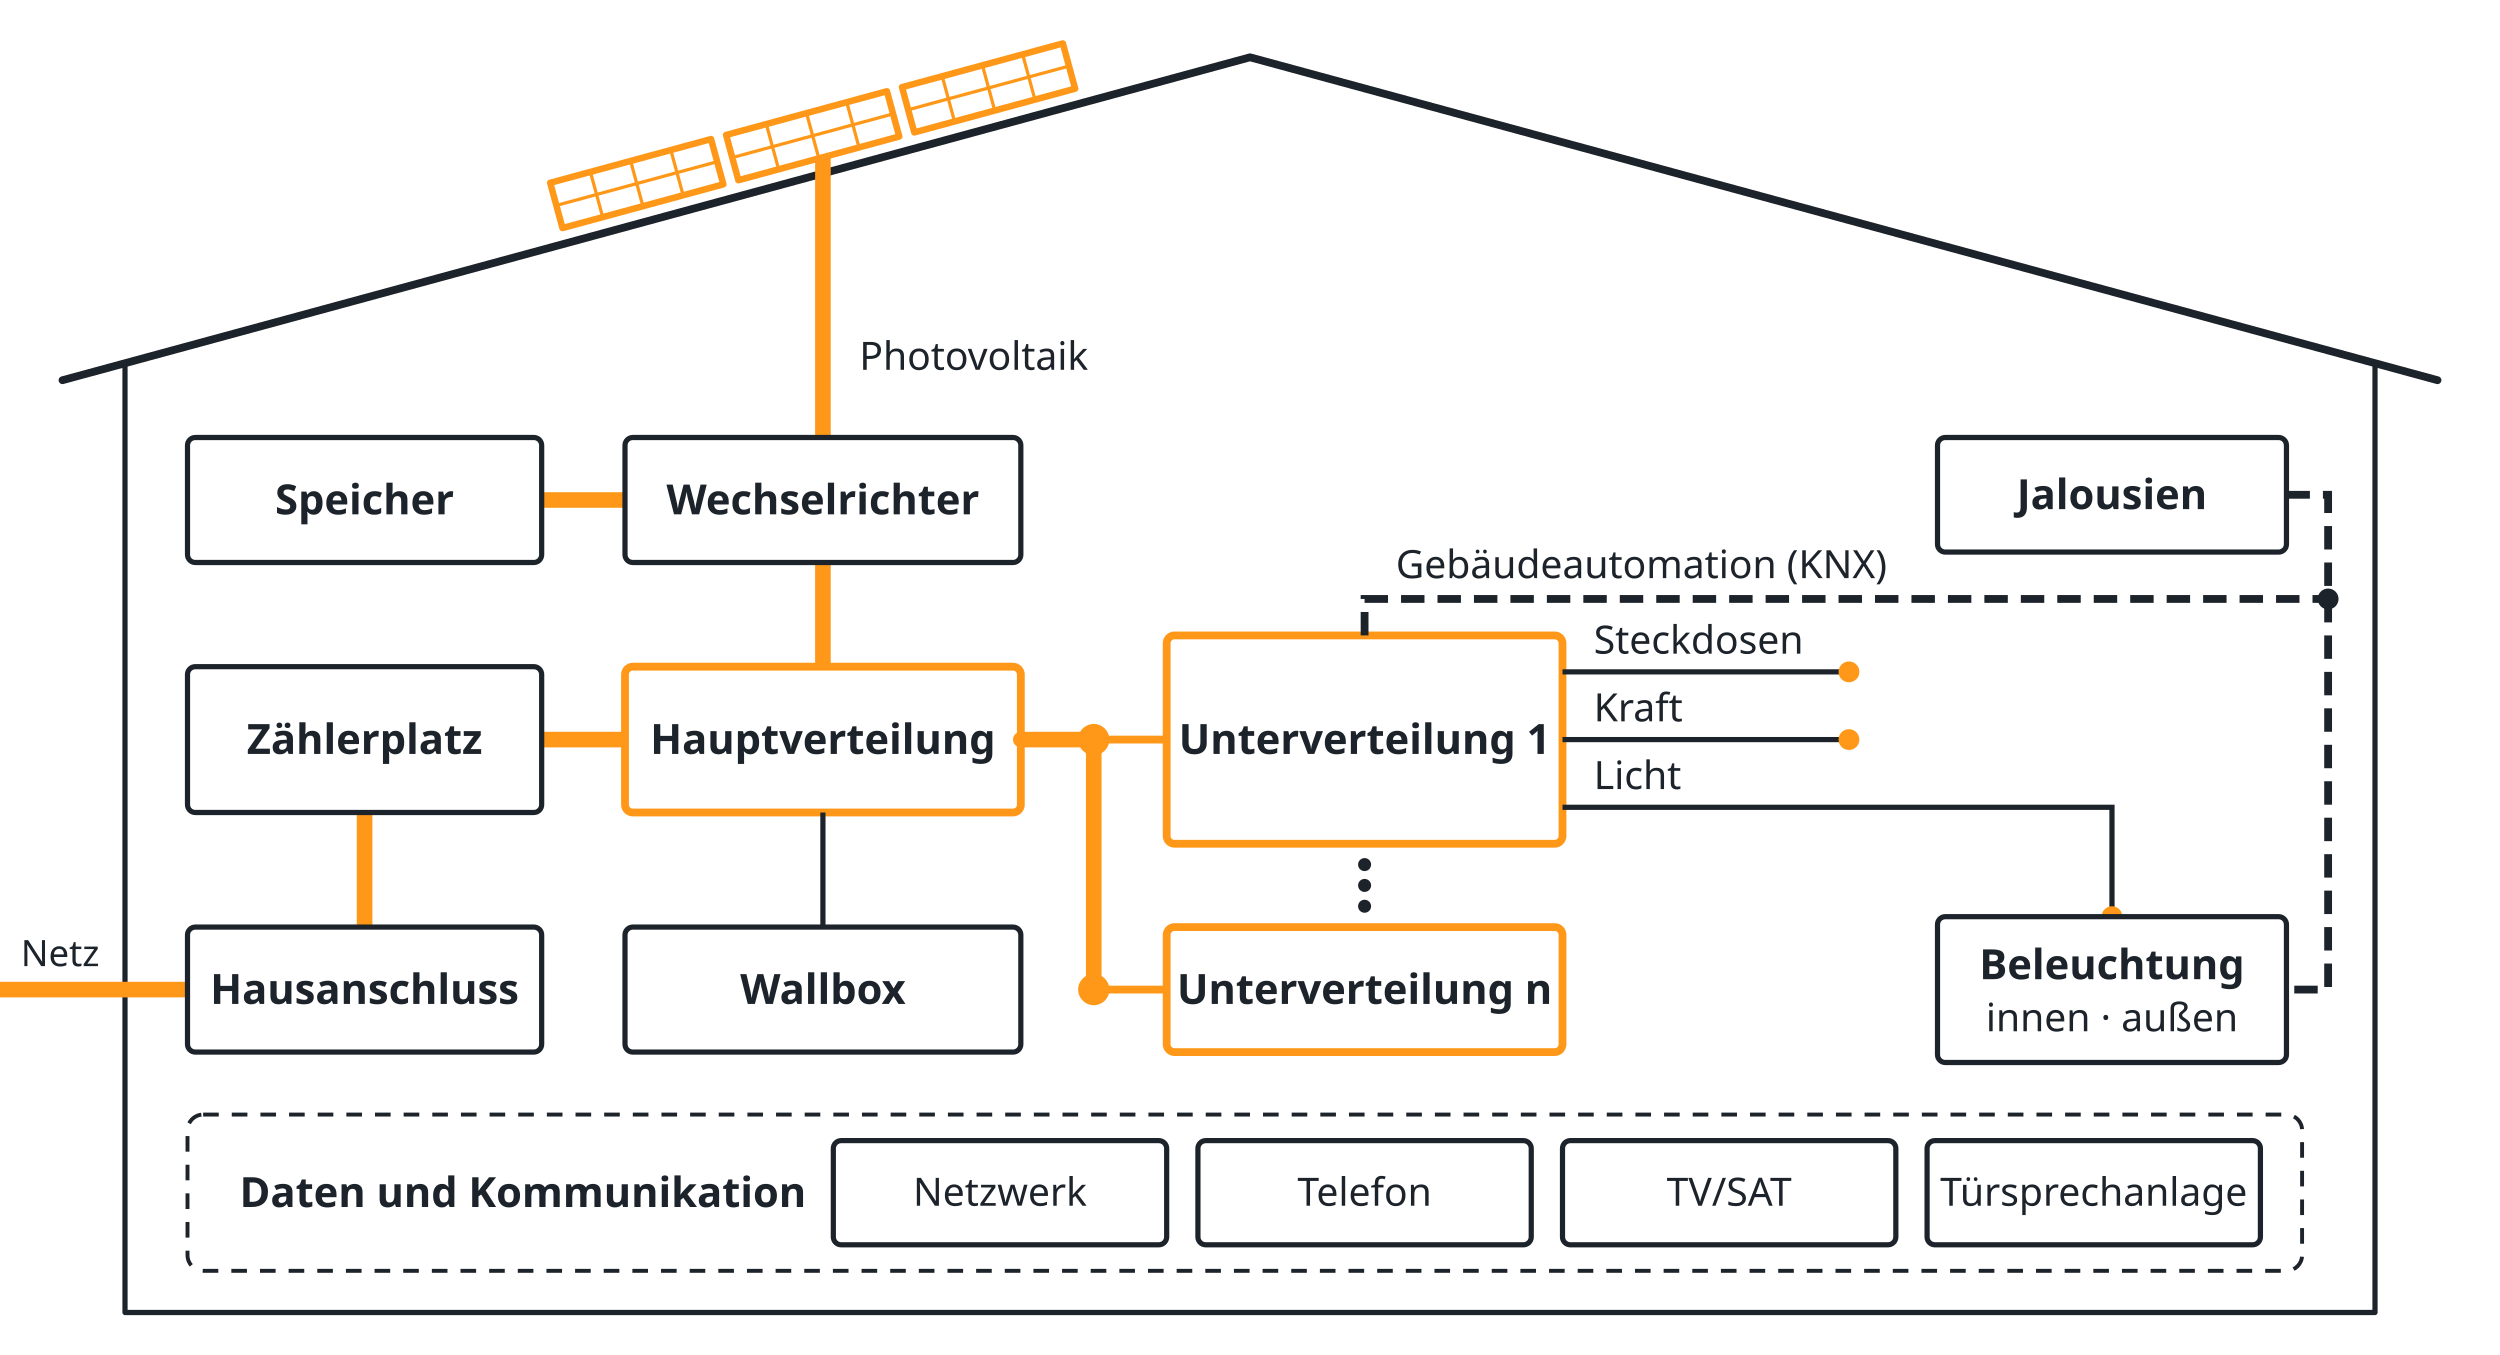
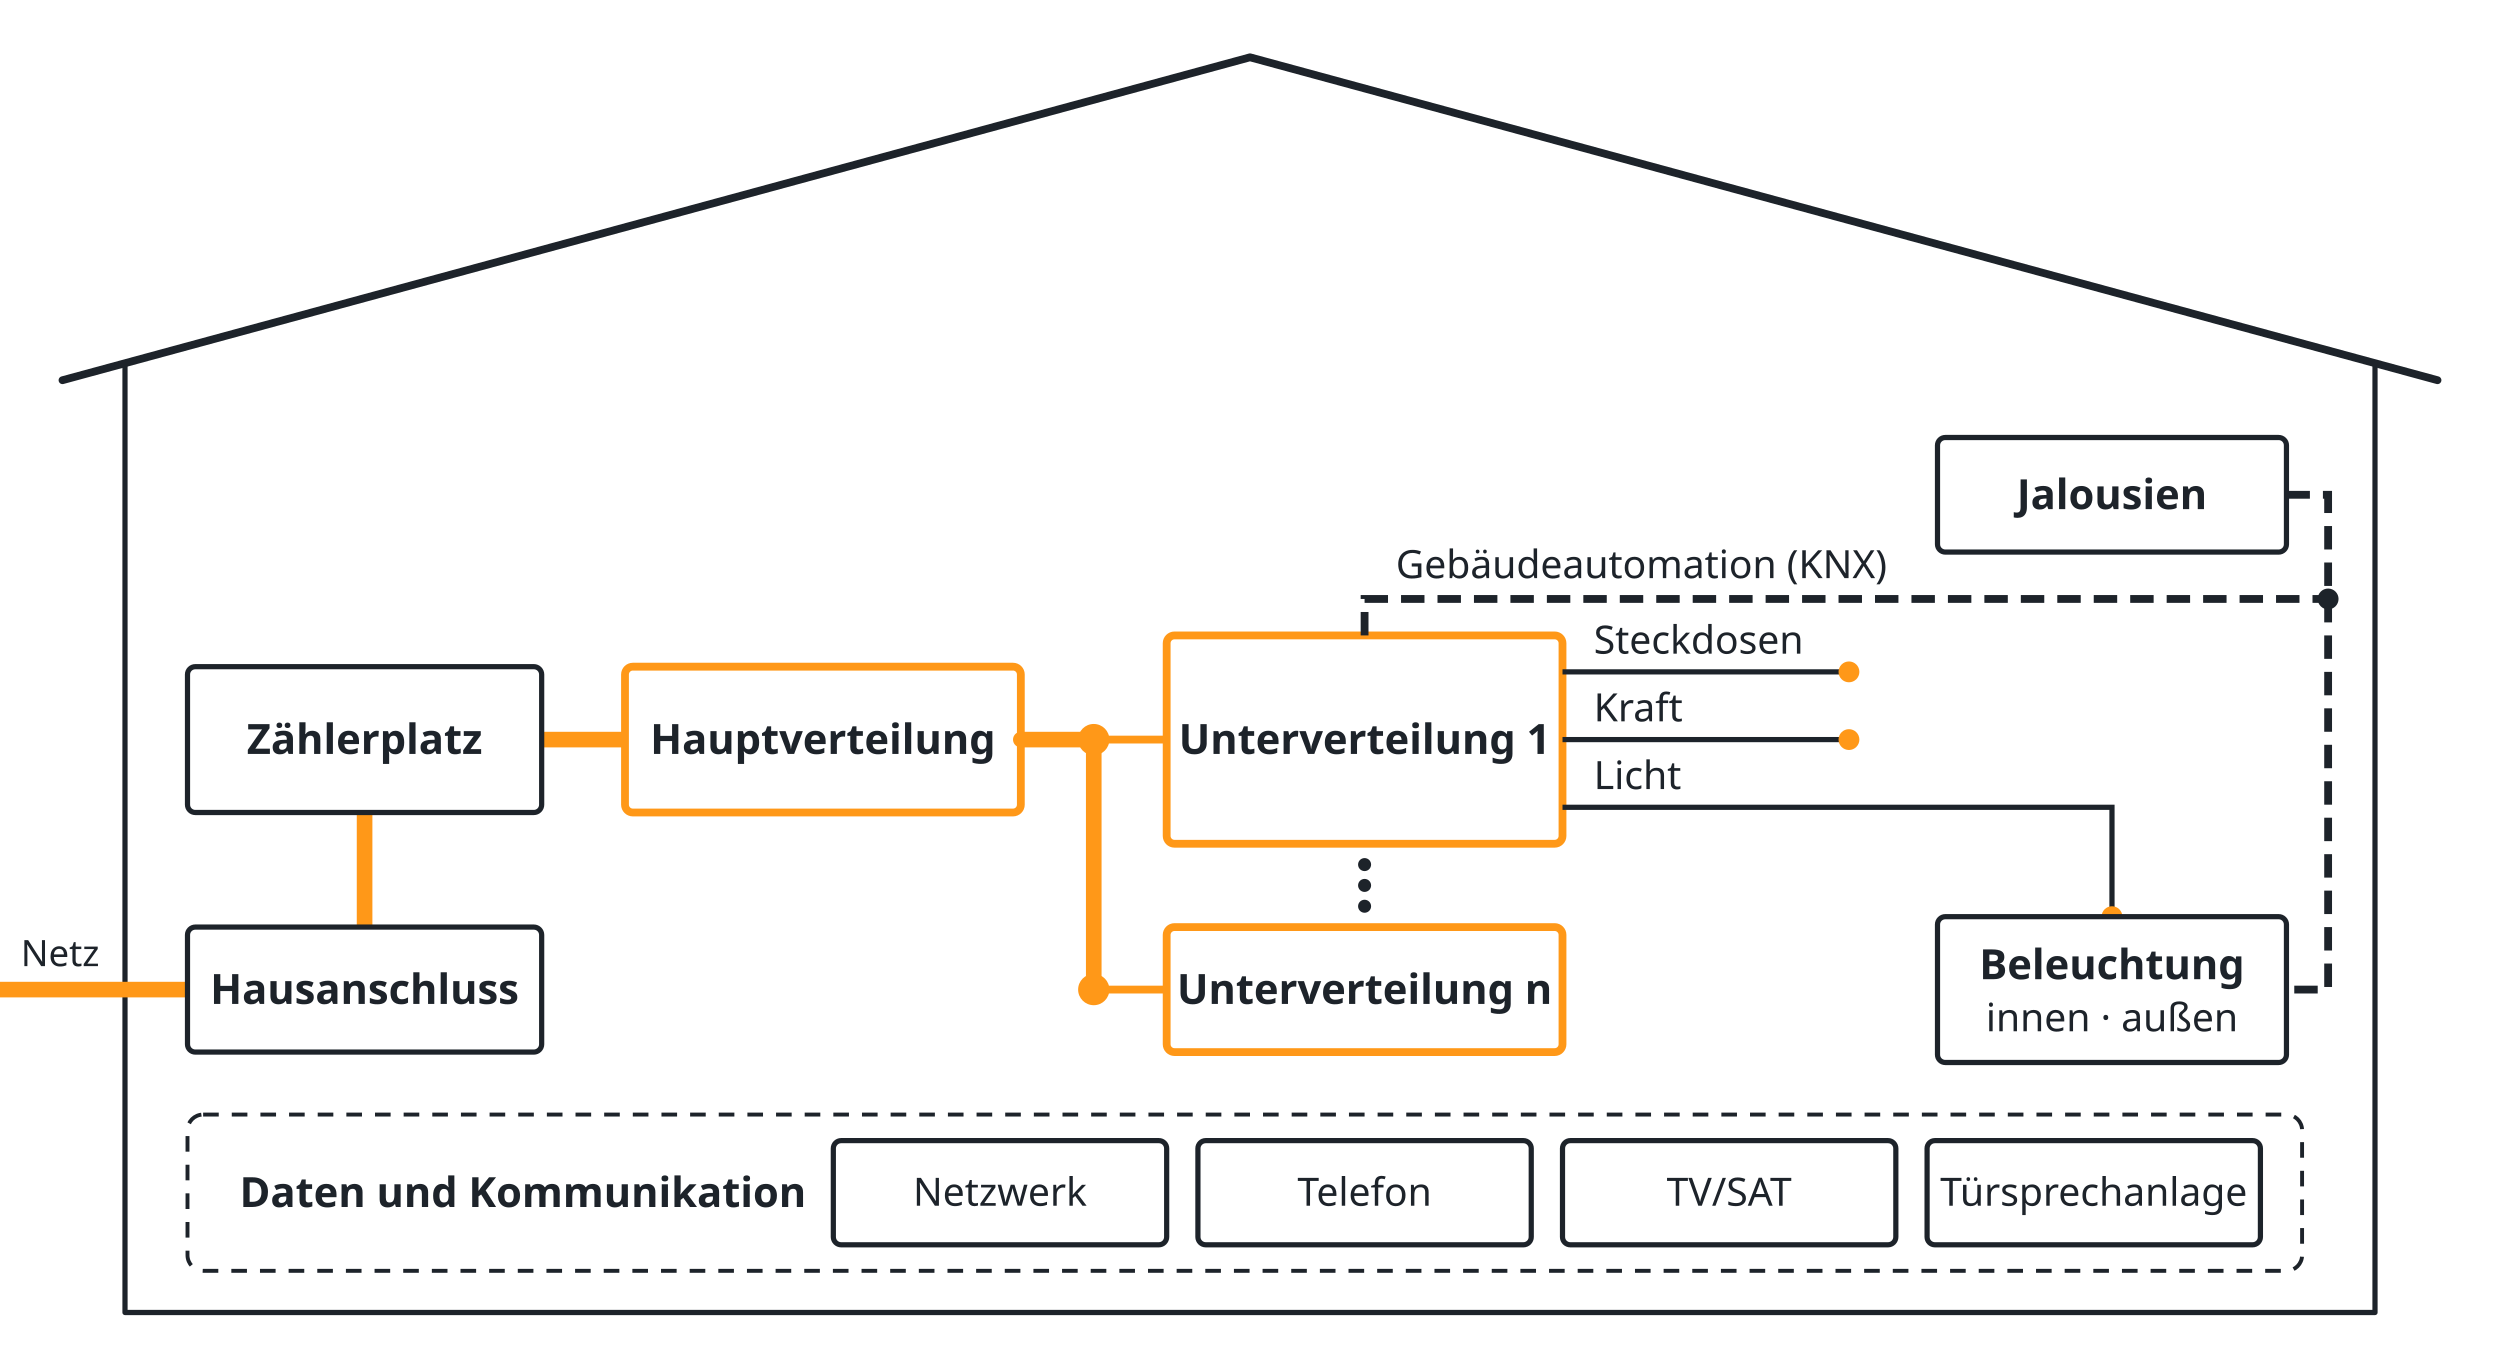
<svg xmlns="http://www.w3.org/2000/svg" class="gi-diagramm" width="960" height="520" role="img" aria-labelledby="gi-titel" aria-describedby="gi-beschreibung">
  <style>
-     /* Zwei Fassungen wie datenerfassung-system.svg: quer (960 x 520) ab 48rem Fensterbreite, darunter hoch (360 x 712).
+     /* Zwei Fassungen wie datenerfassung-system.svg: quer (960 x 520) ab 48rem Fensterbreite, darunter hoch (360 x 640).
       Farben nur über --diagramm-linie, -flaeche, -akzent, -text. Orange (dick) = Energiefluss, gestrichelt = KNX-Linie. */
    :root svg.gi-diagramm { display: block; width: 100%; height: auto; aspect-ratio: 960 / 520; }
    svg.gi-diagramm &gt; svg { display: inline; width: 100%; height: 100%; max-width: none; margin: 0; }
    svg.gi-diagramm &gt; svg.gi-hoch { display: none; }
    @media (max-width: 48rem) {
-       :root svg.gi-diagramm { aspect-ratio: 360 / 712; max-width: 26rem; margin-inline: auto; }
+       :root svg.gi-diagramm { aspect-ratio: 360 / 640; max-width: 26rem; margin-inline: auto; }
      svg.gi-diagramm &gt; svg.gi-quer { display: none; }
      svg.gi-diagramm &gt; svg.gi-hoch { display: inline; }
    }
    .gi-grund { fill: var(--diagramm-flaeche, #fff); }
    .gi-haus { fill: none; stroke: var(--diagramm-linie, #1d232a); stroke-width: 2; stroke-linejoin: round; }
    .gi-dach { fill: none; stroke: var(--diagramm-linie, #1d232a); stroke-width: 3; stroke-linecap: round; stroke-linejoin: round; }
    .gi-kasten { fill: var(--diagramm-flaeche, #fff); stroke: var(--diagramm-linie, #1d232a); stroke-width: 2; }
    .gi-modul { fill: var(--diagramm-flaeche, #fff); stroke: var(--diagramm-akzent, #FF9818); stroke-width: 3; }
    .gi-pv { fill: var(--diagramm-flaeche, #fff); stroke: var(--diagramm-akzent, #FF9818); stroke-width: 2.5; stroke-linejoin: round; }
    .gi-zelle { fill: none; stroke: var(--diagramm-akzent, #FF9818); stroke-width: 1.25; }
    .gi-leitung { fill: none; stroke: var(--diagramm-linie, #1d232a); stroke-width: 2; }
    .gi-energie { fill: none; stroke: var(--diagramm-akzent, #FF9818); stroke-width: 6; stroke-linecap: round; stroke-linejoin: round; }
    .gi-stich { fill: none; stroke: var(--diagramm-akzent, #FF9818); stroke-width: 3; }
    .gi-knx { fill: none; stroke: var(--diagramm-linie, #1d232a); stroke-width: 3; stroke-dasharray: 9 5; }
    .gi-zone { fill: none; stroke: var(--diagramm-linie, #1d232a); stroke-width: 1.5; stroke-dasharray: 6 5; }
    .gi-punkt { fill: var(--diagramm-akzent, #FF9818); }
    .gi-knoten { fill: var(--diagramm-linie, #1d232a); }
    .gi-schrift { fill: var(--diagramm-text, #1d232a); font-family: "IBM Plex Sans", sans-serif; font-size: 15px; }
    .gi-fett { font-size: 16px; font-weight: 600; }
    .gi-klein { font-size: 14px; }
    .gi-mitte { text-anchor: middle; }
    .gi-rechts { text-anchor: end; }
  </style>
  <svg class="gi-quer" viewBox="0 0 960 520" width="100%" height="100%" aria-hidden="true">
    <rect class="gi-grund" width="960" height="520" />
    <path class="gi-haus" d="M48 139.5V504H912V139.5" />
    <path class="gi-dach" d="M24 146 480 22 936 146" />
-     <path class="gi-energie" d="M316 58V168" />
-     <g transform="translate(316 66.6) rotate(-15.21)">
-       <rect class="gi-pv" x="-102" y="-24" width="64" height="18" />
-       <rect class="gi-pv" x="-32" y="-24" width="64" height="18" />
-       <rect class="gi-pv" x="38" y="-24" width="64" height="18" />
-       <path class="gi-zelle" d="M-102 -15H-38M-86 -24V-6M-70 -24V-6M-54 -24V-6M-32 -15H32M-16 -24V-6M0 -24V-6M16 -24V-6M38 -15H102M54 -24V-6M70 -24V-6M86 -24V-6" />
-     </g>
-     <text class="gi-schrift" x="330" y="142">Photovoltaik</text>
-     <path class="gi-energie" d="M208 192H240M316 216V256" />
-     <rect class="gi-kasten" x="72" y="168" width="136" height="48" rx="3" />
-     <rect class="gi-kasten" x="240" y="168" width="152" height="48" rx="3" />
-     <text class="gi-schrift gi-fett gi-mitte" x="140" y="197.5">Speicher</text>
-     <text class="gi-schrift gi-fett gi-mitte" x="316" y="197.5">Wechselrichter</text>
    <path class="gi-energie" d="M0 380H72M140 356V312M208 284H240" />
    <text class="gi-schrift gi-klein" x="8" y="371">Netz</text>
    <rect class="gi-kasten" x="72" y="356" width="136" height="48" rx="3" />
    <rect class="gi-kasten" x="72" y="256" width="136" height="56" rx="3" />
    <rect class="gi-modul" x="240" y="256" width="152" height="56" rx="3" />
    <text class="gi-schrift gi-fett gi-mitte" x="140" y="385.5">Hausanschluss</text>
    <text class="gi-schrift gi-fett gi-mitte" x="140" y="289.5">Zählerplatz</text>
    <text class="gi-schrift gi-fett gi-mitte" x="316" y="289.5">Hauptverteilung</text>
-     <path class="gi-leitung" d="M316 312V356" />
-     <rect class="gi-kasten" x="240" y="356" width="152" height="48" rx="3" />
-     <text class="gi-schrift gi-fett gi-mitte" x="316" y="385.5">Wallbox</text>
    <path class="gi-energie" d="M392 284H420V380" />
    <path class="gi-stich" d="M420 284H448M420 380H448" />
    <circle class="gi-punkt" cx="420" cy="284" r="6" />
    <circle class="gi-punkt" cx="420" cy="380" r="6" />
    <rect class="gi-modul" x="448" y="244" width="152" height="80" rx="3" />
    <rect class="gi-modul" x="448" y="356" width="152" height="48" rx="3" />
    <text class="gi-schrift gi-fett gi-mitte" x="524" y="289.5">Unterverteilung 1</text>
    <text class="gi-schrift gi-fett gi-mitte" x="524" y="385.5">Unterverteilung n</text>
    <circle class="gi-knoten" cx="524" cy="332" r="2.5" />
    <circle class="gi-knoten" cx="524" cy="340" r="2.5" />
    <circle class="gi-knoten" cx="524" cy="348" r="2.5" />
    <path class="gi-leitung" d="M600 258H710M600 284H710M600 310H811V352" />
    <text class="gi-schrift" x="612" y="251">Steckdosen</text>
    <text class="gi-schrift" x="612" y="277">Kraft</text>
    <text class="gi-schrift" x="612" y="303">Licht</text>
    <circle class="gi-punkt" cx="710" cy="258" r="4" />
    <circle class="gi-punkt" cx="710" cy="284" r="4" />
    <circle class="gi-punkt" cx="811" cy="352" r="4" />
    <rect class="gi-kasten" x="744" y="352" width="134" height="56" rx="3" />
    <text class="gi-schrift gi-fett gi-mitte" x="811" y="376">Beleuchtung</text>
    <text class="gi-schrift gi-mitte" x="811" y="396">innen · außen</text>
    <path class="gi-knx" d="M524 244V230H894M878 190H894V380H878" />
    <circle class="gi-knoten" cx="894" cy="230" r="4" />
    <text class="gi-schrift" x="536" y="222">Gebäudeautomation (KNX)</text>
    <rect class="gi-kasten" x="744" y="168" width="134" height="44" rx="3" />
    <text class="gi-schrift gi-fett gi-mitte" x="811" y="195.5">Jalousien</text>
    <rect class="gi-zone" x="72" y="428" width="812" height="60" rx="6" />
    <text class="gi-schrift gi-fett" x="92" y="463.5">Daten und Kommunikation</text>
    <rect class="gi-kasten" x="320" y="438" width="128" height="40" rx="3" />
    <rect class="gi-kasten" x="460" y="438" width="128" height="40" rx="3" />
    <rect class="gi-kasten" x="600" y="438" width="128" height="40" rx="3" />
    <rect class="gi-kasten" x="740" y="438" width="128" height="40" rx="3" />
    <text class="gi-schrift gi-mitte" x="384" y="463">Netzwerk</text>
    <text class="gi-schrift gi-mitte" x="524" y="463">Telefon</text>
    <text class="gi-schrift gi-mitte" x="664" y="463">TV/SAT</text>
    <text class="gi-schrift gi-mitte" x="804" y="463">Türsprechanlage</text>
  </svg>
-   <svg class="gi-hoch" viewBox="0 0 360 712" width="100%" height="100%" aria-hidden="true">
-     <rect class="gi-grund" width="360" height="712" />
-     <path class="gi-haus" d="M10 92.2V696H318V92.2" />
+   <svg class="gi-hoch" viewBox="0 0 360 640" width="100%" height="100%" aria-hidden="true">
+     <rect class="gi-grund" width="360" height="640" />
+     <path class="gi-haus" d="M10 92.2V624H318V92.2" />
    <path class="gi-dach" d="M2 96 164 20 326 96" />
-     <path class="gi-energie" d="M100 44V116" />
-     <g transform="translate(100 50) rotate(-25.13)">
-       <rect class="gi-pv" x="-56" y="-18" width="34" height="14" />
-       <rect class="gi-pv" x="-17" y="-18" width="34" height="14" />
-       <rect class="gi-pv" x="22" y="-18" width="34" height="14" />
-       <path class="gi-zelle" d="M-56 -11H-22M-44.7 -18V-4M-33.3 -18V-4M-17 -11H17M-5.7 -18V-4M5.7 -18V-4M22 -11H56M33.3 -18V-4M44.7 -18V-4" />
+     <g transform="translate(0 -72)">
+       <path class="gi-energie" d="M360 266H304M244 248V220M184 200H164" />
+       <text class="gi-schrift gi-klein gi-rechts" x="356" y="257">Netz</text>
+       <rect class="gi-modul" x="36" y="180" width="128" height="40" rx="3" />
+       <rect class="gi-kasten" x="184" y="180" width="120" height="40" rx="3" />
+       <rect class="gi-kasten" x="184" y="248" width="120" height="36" rx="3" />
+       <text class="gi-schrift gi-fett gi-klein gi-mitte" x="100" y="205">Hauptverteilung</text>
+       <text class="gi-schrift gi-fett gi-klein gi-mitte" x="244" y="205">Zählerplatz</text>
+       <text class="gi-schrift gi-fett gi-klein gi-mitte" x="244" y="271">Hausanschluss</text>
+       <path class="gi-energie" d="M36 200H22V432" />
+       <path class="gi-stich" d="M22 348H36M22 432H36" />
+       <circle class="gi-punkt" cx="22" cy="348" r="5" />
+       <circle class="gi-punkt" cx="22" cy="432" r="5" />
+       <rect class="gi-modul" x="36" y="312" width="128" height="72" rx="3" />
+       <rect class="gi-modul" x="36" y="414" width="128" height="36" rx="3" />
+       <text class="gi-schrift gi-fett gi-klein gi-mitte" x="100" y="353">Unterverteilung 1</text>
+       <text class="gi-schrift gi-fett gi-klein gi-mitte" x="100" y="437">Unterverteilung n</text>
+       <circle class="gi-knoten" cx="100" cy="392" r="2.5" />
+       <circle class="gi-knoten" cx="100" cy="399" r="2.5" />
+       <circle class="gi-knoten" cx="100" cy="406" r="2.5" />
+       <path class="gi-leitung" d="M164 326H264M164 348H264M164 370H300V510H290" />
+       <text class="gi-schrift gi-klein" x="172" y="320">Steckdosen</text>
+       <text class="gi-schrift gi-klein" x="172" y="342">Kraft</text>
+       <text class="gi-schrift gi-klein" x="172" y="364">Licht</text>
+       <circle class="gi-punkt" cx="264" cy="326" r="3.5" />
+       <circle class="gi-punkt" cx="264" cy="348" r="3.5" />
+       <circle class="gi-punkt" cx="290" cy="510" r="3.5" />
+       <path class="gi-knx" d="M100 450V490M100 470H233V484" />
+       <circle class="gi-knoten" cx="100" cy="470" r="3.5" />
+       <text class="gi-schrift gi-klein" x="112" y="464">Gebäudeautomation (KNX)</text>
+       <rect class="gi-kasten" x="36" y="490" width="128" height="40" rx="3" />
+       <rect class="gi-kasten" x="176" y="484" width="114" height="52" rx="3" />
+       <text class="gi-schrift gi-fett gi-klein gi-mitte" x="100" y="515">Jalousien</text>
+       <text class="gi-schrift gi-fett gi-klein gi-mitte" x="233" y="506">Beleuchtung</text>
+       <text class="gi-schrift gi-klein gi-mitte" x="233" y="525">innen · außen</text>
+       <rect class="gi-zone" x="24" y="560" width="288" height="120" rx="6" />
+       <text class="gi-schrift gi-fett gi-klein" x="40" y="582">Daten und Kommunikation</text>
+       <rect class="gi-kasten" x="40" y="594" width="120" height="32" rx="3" />
+       <rect class="gi-kasten" x="176" y="594" width="120" height="32" rx="3" />
+       <rect class="gi-kasten" x="40" y="636" width="120" height="32" rx="3" />
+       <rect class="gi-kasten" x="176" y="636" width="120" height="32" rx="3" />
+       <text class="gi-schrift gi-klein gi-mitte" x="100" y="615">Netzwerk</text>
+       <text class="gi-schrift gi-klein gi-mitte" x="236" y="615">Telefon</text>
+       <text class="gi-schrift gi-klein gi-mitte" x="100" y="657">TV/SAT</text>
+       <text class="gi-schrift gi-klein gi-mitte" x="236" y="657">Türsprechanlage</text>
    </g>
-     <text class="gi-schrift gi-klein" x="112" y="102">Photovoltaik</text>
-     <path class="gi-energie" d="M184 134H164M100 152V180" />
-     <rect class="gi-kasten" x="36" y="116" width="128" height="36" rx="3" />
-     <rect class="gi-kasten" x="184" y="116" width="120" height="36" rx="3" />
-     <text class="gi-schrift gi-fett gi-klein gi-mitte" x="100" y="139">Wechselrichter</text>
-     <text class="gi-schrift gi-fett gi-klein gi-mitte" x="244" y="139">Speicher</text>
-     <path class="gi-energie" d="M360 266H304M244 248V220M184 200H164" />
-     <text class="gi-schrift gi-klein gi-rechts" x="356" y="257">Netz</text>
-     <rect class="gi-modul" x="36" y="180" width="128" height="40" rx="3" />
-     <rect class="gi-kasten" x="184" y="180" width="120" height="40" rx="3" />
-     <rect class="gi-kasten" x="184" y="248" width="120" height="36" rx="3" />
-     <text class="gi-schrift gi-fett gi-klein gi-mitte" x="100" y="205">Hauptverteilung</text>
-     <text class="gi-schrift gi-fett gi-klein gi-mitte" x="244" y="205">Zählerplatz</text>
-     <text class="gi-schrift gi-fett gi-klein gi-mitte" x="244" y="271">Hausanschluss</text>
-     <path class="gi-leitung" d="M100 220V248" />
-     <rect class="gi-kasten" x="36" y="248" width="128" height="36" rx="3" />
-     <text class="gi-schrift gi-fett gi-klein gi-mitte" x="100" y="271">Wallbox</text>
-     <path class="gi-energie" d="M36 200H22V432" />
-     <path class="gi-stich" d="M22 348H36M22 432H36" />
-     <circle class="gi-punkt" cx="22" cy="348" r="5" />
-     <circle class="gi-punkt" cx="22" cy="432" r="5" />
-     <rect class="gi-modul" x="36" y="312" width="128" height="72" rx="3" />
-     <rect class="gi-modul" x="36" y="414" width="128" height="36" rx="3" />
-     <text class="gi-schrift gi-fett gi-klein gi-mitte" x="100" y="353">Unterverteilung 1</text>
-     <text class="gi-schrift gi-fett gi-klein gi-mitte" x="100" y="437">Unterverteilung n</text>
-     <circle class="gi-knoten" cx="100" cy="392" r="2.5" />
-     <circle class="gi-knoten" cx="100" cy="399" r="2.5" />
-     <circle class="gi-knoten" cx="100" cy="406" r="2.5" />
-     <path class="gi-leitung" d="M164 326H264M164 348H264M164 370H300V510H290" />
-     <text class="gi-schrift gi-klein" x="172" y="320">Steckdosen</text>
-     <text class="gi-schrift gi-klein" x="172" y="342">Kraft</text>
-     <text class="gi-schrift gi-klein" x="172" y="364">Licht</text>
-     <circle class="gi-punkt" cx="264" cy="326" r="3.5" />
-     <circle class="gi-punkt" cx="264" cy="348" r="3.5" />
-     <circle class="gi-punkt" cx="290" cy="510" r="3.5" />
-     <path class="gi-knx" d="M100 450V490M100 470H233V484" />
-     <circle class="gi-knoten" cx="100" cy="470" r="3.5" />
-     <text class="gi-schrift gi-klein" x="112" y="464">Gebäudeautomation (KNX)</text>
-     <rect class="gi-kasten" x="36" y="490" width="128" height="40" rx="3" />
-     <rect class="gi-kasten" x="176" y="484" width="114" height="52" rx="3" />
-     <text class="gi-schrift gi-fett gi-klein gi-mitte" x="100" y="515">Jalousien</text>
-     <text class="gi-schrift gi-fett gi-klein gi-mitte" x="233" y="506">Beleuchtung</text>
-     <text class="gi-schrift gi-klein gi-mitte" x="233" y="525">innen · außen</text>
-     <rect class="gi-zone" x="24" y="560" width="288" height="120" rx="6" />
-     <text class="gi-schrift gi-fett gi-klein" x="40" y="582">Daten und Kommunikation</text>
-     <rect class="gi-kasten" x="40" y="594" width="120" height="32" rx="3" />
-     <rect class="gi-kasten" x="176" y="594" width="120" height="32" rx="3" />
-     <rect class="gi-kasten" x="40" y="636" width="120" height="32" rx="3" />
-     <rect class="gi-kasten" x="176" y="636" width="120" height="32" rx="3" />
-     <text class="gi-schrift gi-klein gi-mitte" x="100" y="615">Netzwerk</text>
-     <text class="gi-schrift gi-klein gi-mitte" x="236" y="615">Telefon</text>
-     <text class="gi-schrift gi-klein gi-mitte" x="100" y="657">TV/SAT</text>
-     <text class="gi-schrift gi-klein gi-mitte" x="236" y="657">Türsprechanlage</text>
  </svg>
</svg>
